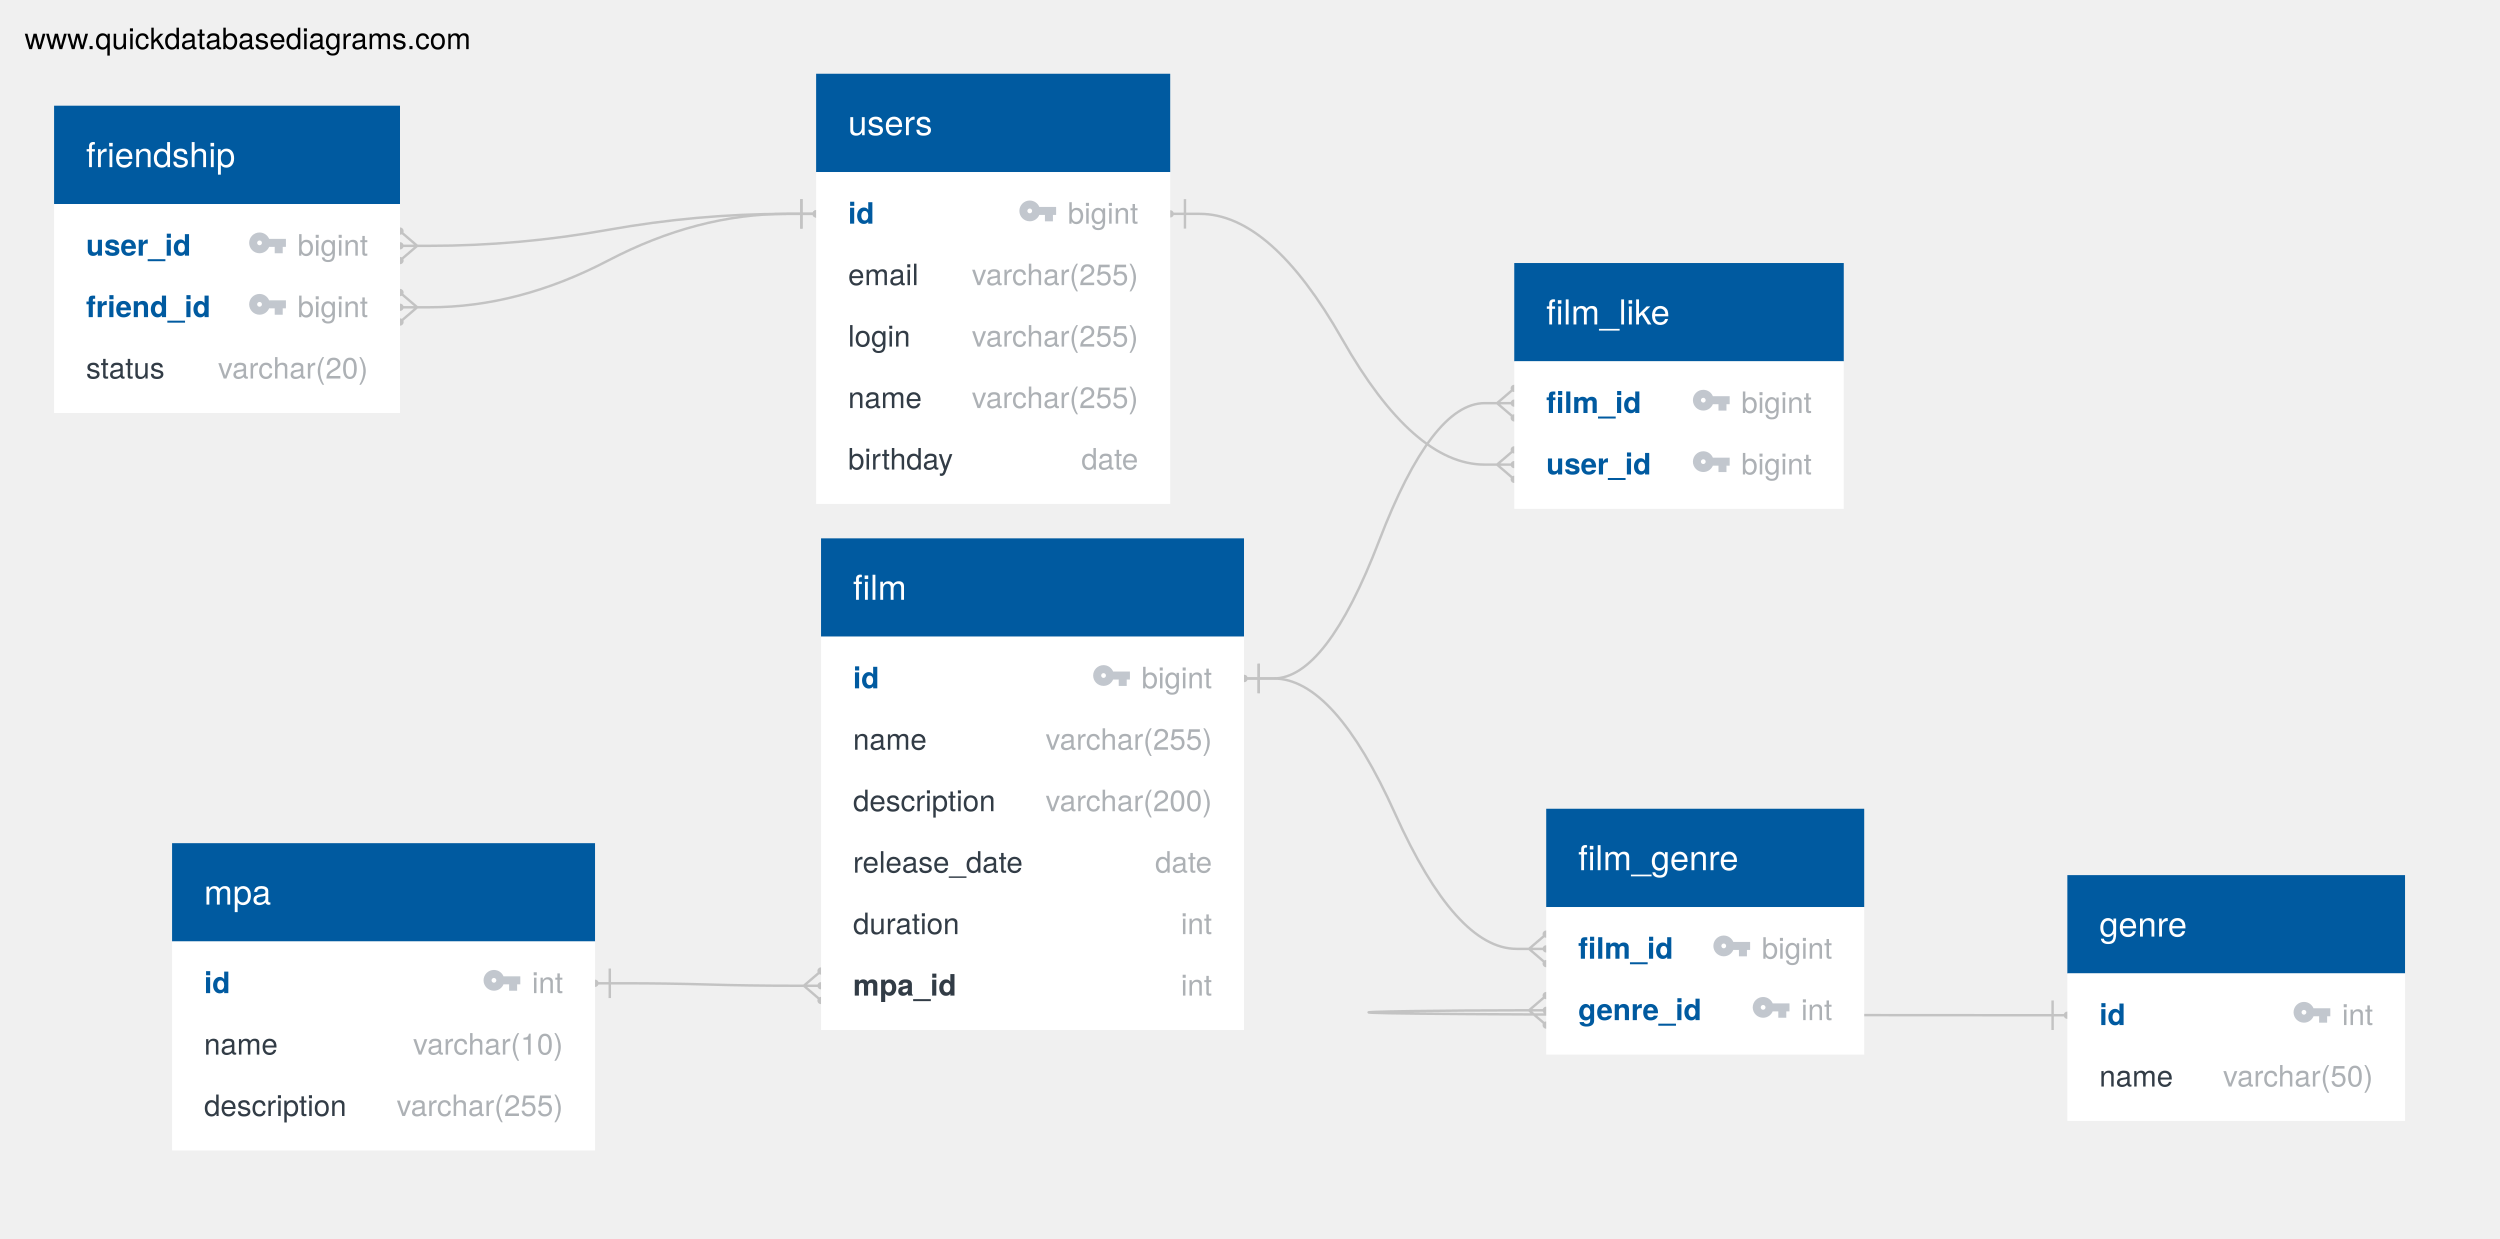
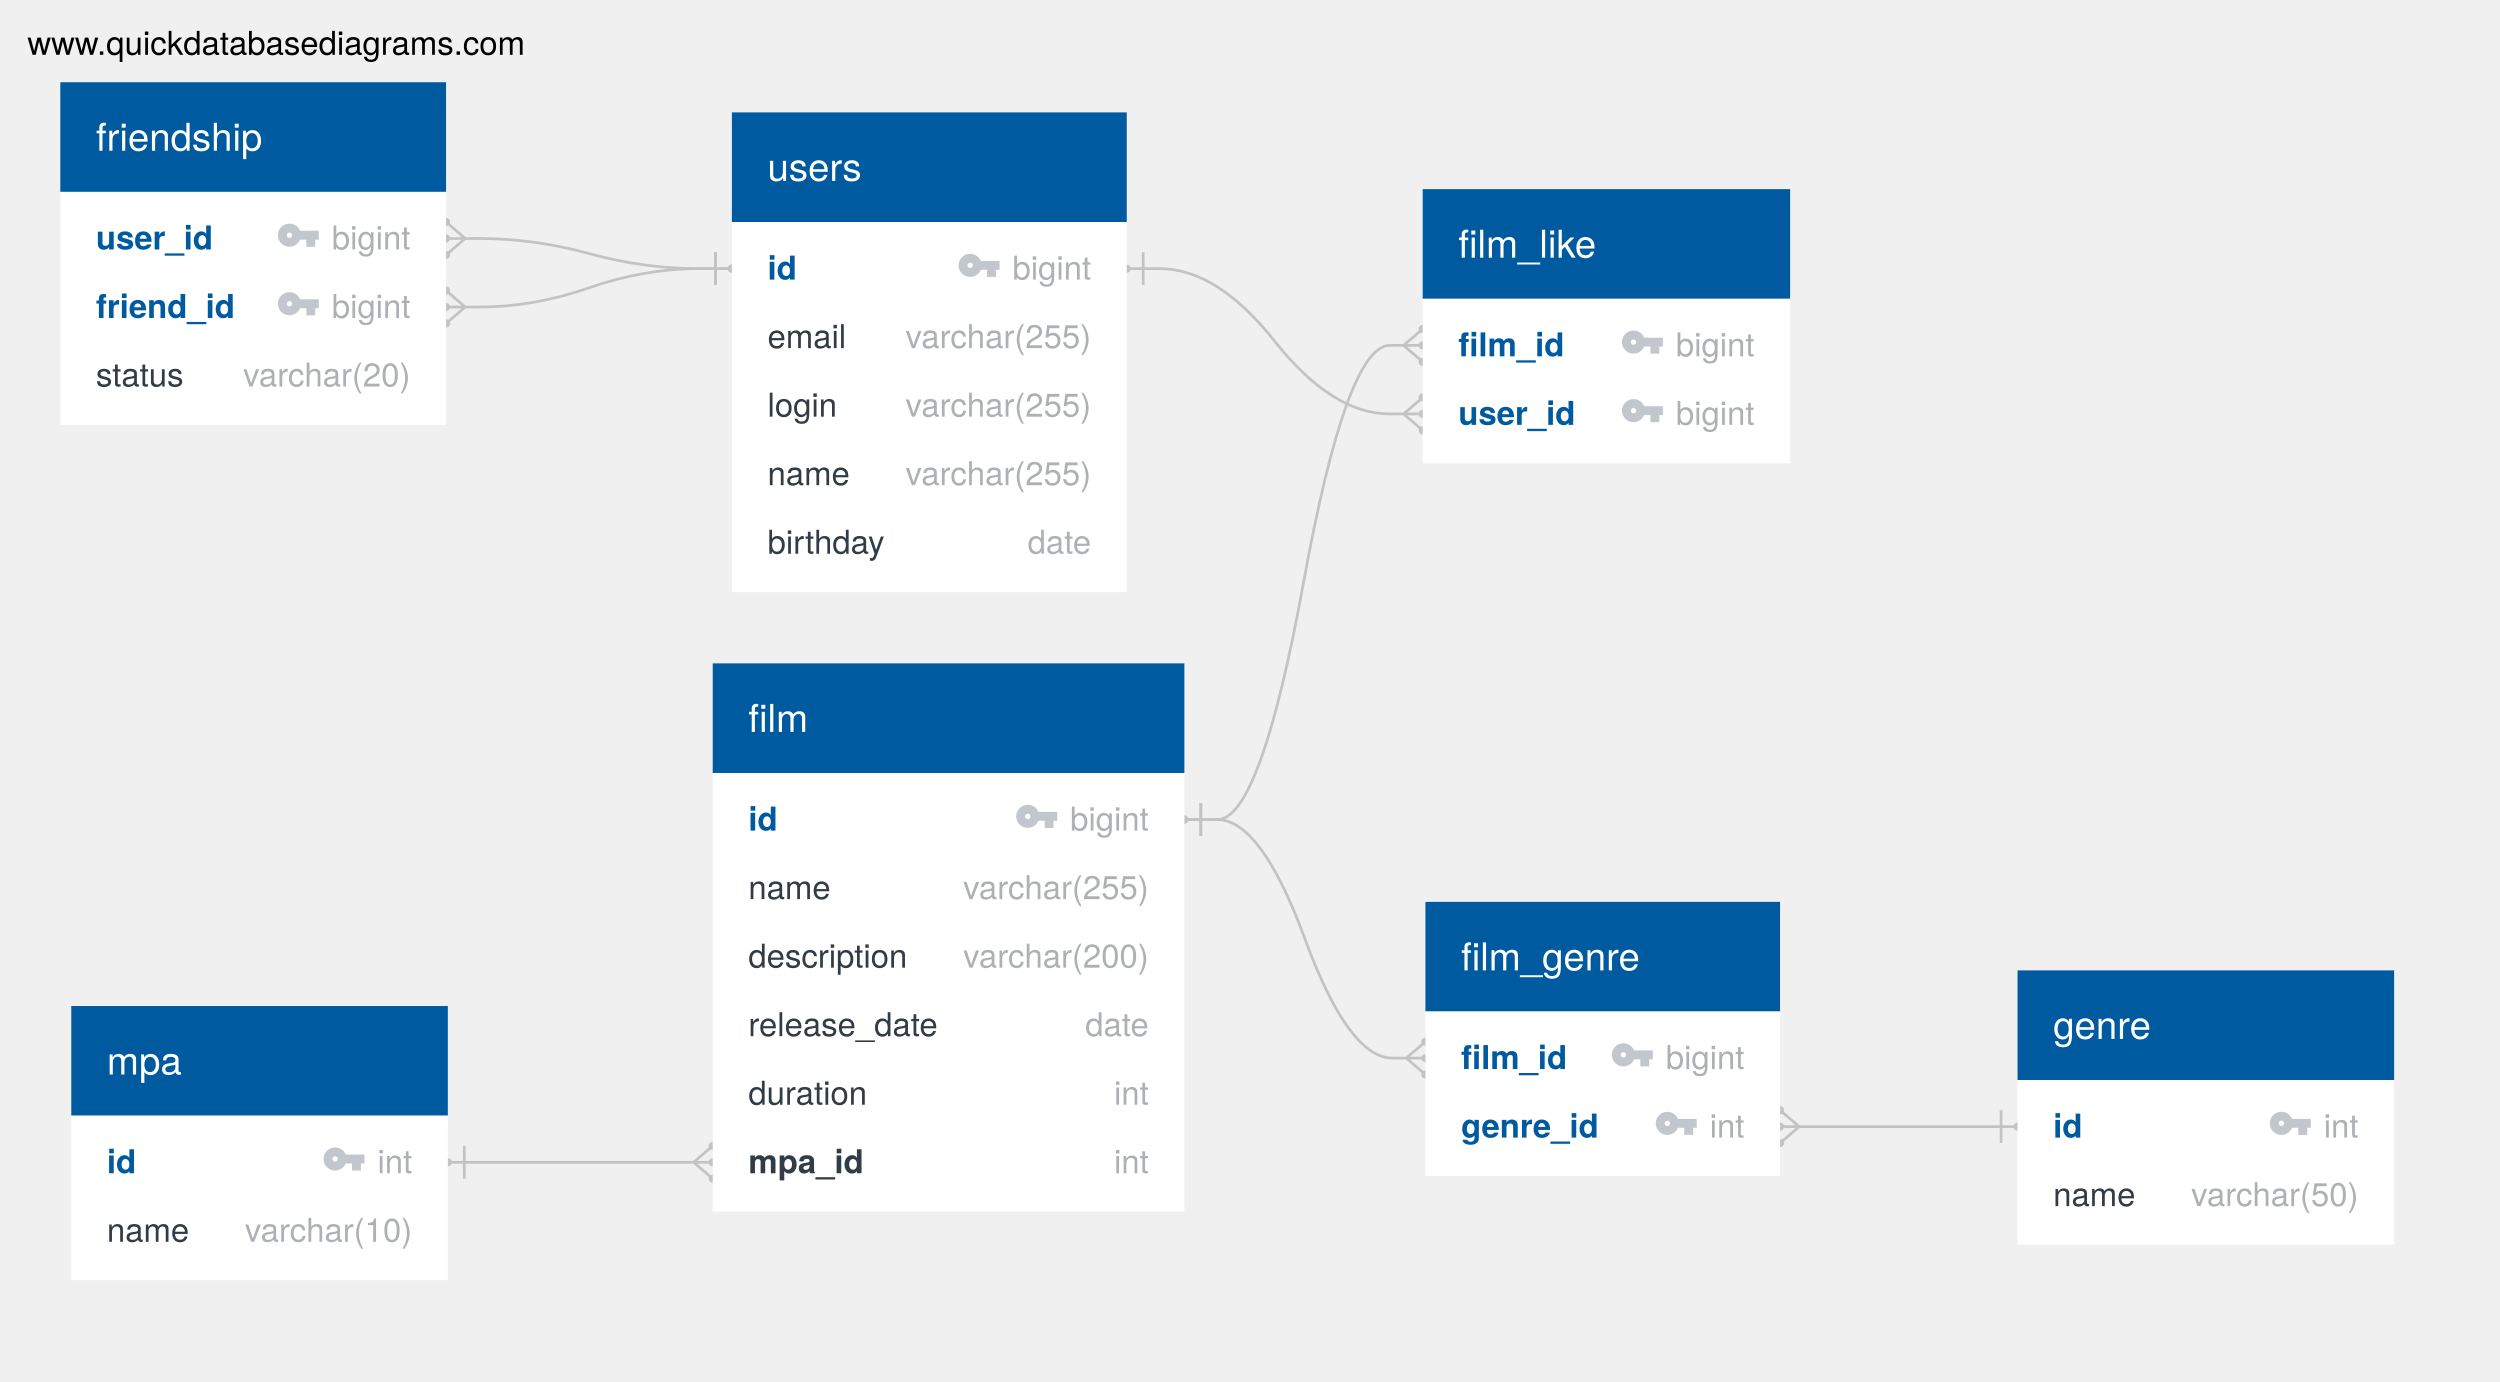
- <svg xmlns="http://www.w3.org/2000/svg" class="diagram-root" style="background: #f5f6f6" viewBox="0 0 1017 504" width="100%" height="504">
+ <svg xmlns="http://www.w3.org/2000/svg" class="diagram-root" style="background: #f5f6f6" viewBox="0 0 912 504" width="100%" height="504">
  <style>.diagram-root { font-family: "Helvetica Neue", sans-serif; font-size: 12px; } .t { overflow: visible; } .t-bg { y: 40; fill: #fff;   } .th { fill: #005aa0;   } .tht { fill: #fff; font-size: 14px;  } .tf { fill: #323c46; overflow: visible; } .tf.pk { fill: #005aa0; font-weight: bold; } .tf.fk { font-weight: bold; } .ty { fill: #adb1b5; font-weight: normal; text-anchor: end; } .r { fill: transparent; stroke: #c3c3c3; stroke-width: 1; } .l { stroke: 1; } .i { fill: #c2c7ce; stroke: #c2c7ce; } .i.ix { fill: #afb3b6; stroke: #000; } .fa { fill: transparent; overflow: visible; } .fa .bg.hover { fill: #f7f7f7; } .c { cy: 12; r: 4; stroke: #d2d2dc; fill: #d2d2dc; } .hr { fill: transparent; stroke: #323c46; stroke-opacity: 0.035; stroke-width: 13; } .dc { stroke: #fa5a3c; fill: #fa5a3c; } .x { stroke: white; stroke-width: 1; } .hl .th { fill: #1b9bff; } .hl .tht {  } .fhl .bg { fill: #e7f4ff; } .fhls .bg {  } .r.hl { stroke: #1b9bff; } .dim { opacity: 0.25; }</style>
-   <g class="drawing-wrapper" transform="translate(-128, -38) scale(1,1)">
+   <g class="drawing-wrapper" transform="translate(-309, -212) scale(1,1)">
    <g class="rs">
-       <path d="M 290.72 138 m -1, 0 a 1,1 0 1,0 2,0 a 1,1 0 1,0 -2,0 M 290.72 138 m -0.5, 0 a 0.5,0.5 0 1,0 1,0 a 0.5,0.5 0 1,0 -1,0  M290.72 138 L290.72 138 302.72 138 M 290.72 144 m -1, 0 a 1,1 0 1,0 2,0 a 1,1 0 1,0 -2,0 M 290.72 144 m -0.5, 0 a 0.5,0.5 0 1,0 1,0 a 0.5,0.5 0 1,0 -1,0  M290.72 144 L290.72 144 297.72 138 290.72 132 M 290.72 132 m -1, 0 a 1,1 0 1,0 2,0 a 1,1 0 1,0 -2,0 M 290.72 132 m -0.5, 0 a 0.5,0.5 0 1,0 1,0 a 0.5,0.5 0 1,0 -1,0  M302.72 138 Q 339.04 138, 375.36 131.5 T 448 125 M 460 125 m -1, 0 a 1,1 0 1,0 2,0 a 1,1 0 1,0 -2,0 M 460 125 m -0.5, 0 a 0.5,0.5 0 1,0 1,0 a 0.5,0.5 0 1,0 -1,0  M460 125 L460 125 448 125 M454 131 L454 131 454 119" id="h1042087652" class="r" />
-       <path d="M 290.72 163 m -1, 0 a 1,1 0 1,0 2,0 a 1,1 0 1,0 -2,0 M 290.72 163 m -0.5, 0 a 0.5,0.5 0 1,0 1,0 a 0.5,0.5 0 1,0 -1,0  M290.72 163 L290.72 163 302.72 163 M 290.72 169 m -1, 0 a 1,1 0 1,0 2,0 a 1,1 0 1,0 -2,0 M 290.72 169 m -0.5, 0 a 0.5,0.5 0 1,0 1,0 a 0.5,0.5 0 1,0 -1,0  M290.72 169 L290.72 169 297.72 163 290.72 157 M 290.72 157 m -1, 0 a 1,1 0 1,0 2,0 a 1,1 0 1,0 -2,0 M 290.72 157 m -0.5, 0 a 0.5,0.5 0 1,0 1,0 a 0.5,0.5 0 1,0 -1,0  M302.72 163 Q 339.04 163, 375.36 144 T 448 125 M 460 125 m -1, 0 a 1,1 0 1,0 2,0 a 1,1 0 1,0 -2,0 M 460 125 m -0.5, 0 a 0.5,0.5 0 1,0 1,0 a 0.5,0.5 0 1,0 -1,0  M460 125 L460 125 448 125 M454 131 L454 131 454 119" id="h312856854" class="r" />
-       <path d="M 462 439 m -1, 0 a 1,1 0 1,0 2,0 a 1,1 0 1,0 -2,0 M 462 439 m -0.5, 0 a 0.5,0.5 0 1,0 1,0 a 0.5,0.5 0 1,0 -1,0  M462 439 L462 439 450 439 M 462 445 m -1, 0 a 1,1 0 1,0 2,0 a 1,1 0 1,0 -2,0 M 462 445 m -0.5, 0 a 0.5,0.5 0 1,0 1,0 a 0.5,0.5 0 1,0 -1,0  M462 445 L462 445 455 439 462 433 M 462 433 m -1, 0 a 1,1 0 1,0 2,0 a 1,1 0 1,0 -2,0 M 462 433 m -0.5, 0 a 0.5,0.5 0 1,0 1,0 a 0.5,0.5 0 1,0 -1,0  M450 439 Q 433.02 439, 416.03 438.5 T 382.06 438 M 370.06 438 m -1, 0 a 1,1 0 1,0 2,0 a 1,1 0 1,0 -2,0 M 370.06 438 m -0.5, 0 a 0.5,0.5 0 1,0 1,0 a 0.5,0.5 0 1,0 -1,0  M370.06 438 L370.06 438 382.06 438 M376.06 444 L376.06 444 376.06 432" id="h1760766828" class="r" />
-       <path d="M 757 424 m -1, 0 a 1,1 0 1,0 2,0 a 1,1 0 1,0 -2,0 M 757 424 m -0.5, 0 a 0.5,0.5 0 1,0 1,0 a 0.5,0.5 0 1,0 -1,0  M757 424 L757 424 745 424 M 757 430 m -1, 0 a 1,1 0 1,0 2,0 a 1,1 0 1,0 -2,0 M 757 430 m -0.5, 0 a 0.5,0.5 0 1,0 1,0 a 0.5,0.5 0 1,0 -1,0  M757 430 L757 430 750 424 757 418 M 757 418 m -1, 0 a 1,1 0 1,0 2,0 a 1,1 0 1,0 -2,0 M 757 418 m -0.5, 0 a 0.5,0.5 0 1,0 1,0 a 0.5,0.5 0 1,0 -1,0  M745 424 Q 720.27 424, 695.53 369 T 646.06 314 M 634.06 314 m -1, 0 a 1,1 0 1,0 2,0 a 1,1 0 1,0 -2,0 M 634.06 314 m -0.5, 0 a 0.5,0.5 0 1,0 1,0 a 0.5,0.5 0 1,0 -1,0  M634.06 314 L634.06 314 646.06 314 M640.06 320 L640.06 320 640.06 308" id="h2282912185" class="r" />
-       <path d="M 757 449 m -1, 0 a 1,1 0 1,0 2,0 a 1,1 0 1,0 -2,0 M 757 449 m -0.5, 0 a 0.5,0.5 0 1,0 1,0 a 0.5,0.5 0 1,0 -1,0  M757 449 L757 449 745 449 M 757 455 m -1, 0 a 1,1 0 1,0 2,0 a 1,1 0 1,0 -2,0 M 757 455 m -0.5, 0 a 0.5,0.5 0 1,0 1,0 a 0.5,0.5 0 1,0 -1,0  M757 455 L757 455 750 449 757 443 M 757 443 m -1, 0 a 1,1 0 1,0 2,0 a 1,1 0 1,0 -2,0 M 757 443 m -0.5, 0 a 0.5,0.5 0 1,0 1,0 a 0.5,0.5 0 1,0 -1,0  M745 449 C 695 449, 567.8 451, 957 451 M 969 451 m -1, 0 a 1,1 0 1,0 2,0 a 1,1 0 1,0 -2,0 M 969 451 m -0.5, 0 a 0.5,0.5 0 1,0 1,0 a 0.5,0.5 0 1,0 -1,0  M969 451 L969 451 957 451 M963 457 L963 457 963 445" id="h3001831467" class="r" />
-       <path d="M 744 202 m -1, 0 a 1,1 0 1,0 2,0 a 1,1 0 1,0 -2,0 M 744 202 m -0.5, 0 a 0.5,0.5 0 1,0 1,0 a 0.5,0.5 0 1,0 -1,0  M744 202 L744 202 732 202 M 744 208 m -1, 0 a 1,1 0 1,0 2,0 a 1,1 0 1,0 -2,0 M 744 208 m -0.5, 0 a 0.5,0.5 0 1,0 1,0 a 0.5,0.5 0 1,0 -1,0  M744 208 L744 208 737 202 744 196 M 744 196 m -1, 0 a 1,1 0 1,0 2,0 a 1,1 0 1,0 -2,0 M 744 196 m -0.5, 0 a 0.5,0.5 0 1,0 1,0 a 0.5,0.5 0 1,0 -1,0  M732 202 Q 710.52 202, 689.03 258 T 646.06 314 M 634.06 314 m -1, 0 a 1,1 0 1,0 2,0 a 1,1 0 1,0 -2,0 M 634.06 314 m -0.5, 0 a 0.5,0.5 0 1,0 1,0 a 0.5,0.5 0 1,0 -1,0  M634.06 314 L634.06 314 646.06 314 M640.06 320 L640.06 320 640.06 308" id="h906834585" class="r" />
-       <path d="M 744 227 m -1, 0 a 1,1 0 1,0 2,0 a 1,1 0 1,0 -2,0 M 744 227 m -0.5, 0 a 0.5,0.5 0 1,0 1,0 a 0.5,0.5 0 1,0 -1,0  M744 227 L744 227 732 227 M 744 233 m -1, 0 a 1,1 0 1,0 2,0 a 1,1 0 1,0 -2,0 M 744 233 m -0.5, 0 a 0.5,0.5 0 1,0 1,0 a 0.5,0.5 0 1,0 -1,0  M744 233 L744 233 737 227 744 221 M 744 221 m -1, 0 a 1,1 0 1,0 2,0 a 1,1 0 1,0 -2,0 M 744 221 m -0.5, 0 a 0.5,0.5 0 1,0 1,0 a 0.5,0.5 0 1,0 -1,0  M732 227 Q 703.01 227, 674.02 176 T 616.04 125 M 604.04 125 m -1, 0 a 1,1 0 1,0 2,0 a 1,1 0 1,0 -2,0 M 604.04 125 m -0.5, 0 a 0.5,0.5 0 1,0 1,0 a 0.5,0.5 0 1,0 -1,0  M604.04 125 L604.04 125 616.04 125 M610.04 131 L610.04 131 610.04 119" id="h368303045" class="r" />
+       <path d="M 471.72 299 m -1, 0 a 1,1 0 1,0 2,0 a 1,1 0 1,0 -2,0 M 471.72 299 m -0.5, 0 a 0.5,0.5 0 1,0 1,0 a 0.5,0.5 0 1,0 -1,0  M471.72 299 L471.72 299 483.72 299 M 471.72 305 m -1, 0 a 1,1 0 1,0 2,0 a 1,1 0 1,0 -2,0 M 471.72 305 m -0.5, 0 a 0.5,0.5 0 1,0 1,0 a 0.5,0.5 0 1,0 -1,0  M471.72 305 L471.72 305 478.72 299 471.72 293 M 471.72 293 m -1, 0 a 1,1 0 1,0 2,0 a 1,1 0 1,0 -2,0 M 471.72 293 m -0.5, 0 a 0.5,0.5 0 1,0 1,0 a 0.5,0.5 0 1,0 -1,0  M483.72 299 Q 503.79 299, 523.86 304.5 T 564 310 M 576 310 m -1, 0 a 1,1 0 1,0 2,0 a 1,1 0 1,0 -2,0 M 576 310 m -0.5, 0 a 0.5,0.5 0 1,0 1,0 a 0.5,0.5 0 1,0 -1,0  M576 310 L576 310 564 310 M570 316 L570 316 570 304" id="h1042087652" class="r" />
+       <path d="M 471.72 324 m -1, 0 a 1,1 0 1,0 2,0 a 1,1 0 1,0 -2,0 M 471.72 324 m -0.5, 0 a 0.5,0.5 0 1,0 1,0 a 0.5,0.5 0 1,0 -1,0  M471.72 324 L471.72 324 483.72 324 M 471.72 330 m -1, 0 a 1,1 0 1,0 2,0 a 1,1 0 1,0 -2,0 M 471.72 330 m -0.5, 0 a 0.5,0.5 0 1,0 1,0 a 0.5,0.5 0 1,0 -1,0  M471.72 330 L471.72 330 478.72 324 471.72 318 M 471.72 318 m -1, 0 a 1,1 0 1,0 2,0 a 1,1 0 1,0 -2,0 M 471.72 318 m -0.5, 0 a 0.5,0.5 0 1,0 1,0 a 0.5,0.5 0 1,0 -1,0  M483.72 324 Q 503.79 324, 523.86 317 T 564 310 M 576 310 m -1, 0 a 1,1 0 1,0 2,0 a 1,1 0 1,0 -2,0 M 576 310 m -0.5, 0 a 0.5,0.5 0 1,0 1,0 a 0.5,0.5 0 1,0 -1,0  M576 310 L576 310 564 310 M570 316 L570 316 570 304" id="h312856854" class="r" />
+       <path d="M 569 636 m -1, 0 a 1,1 0 1,0 2,0 a 1,1 0 1,0 -2,0 M 569 636 m -0.5, 0 a 0.5,0.5 0 1,0 1,0 a 0.5,0.5 0 1,0 -1,0  M569 636 L569 636 557 636 M 569 642 m -1, 0 a 1,1 0 1,0 2,0 a 1,1 0 1,0 -2,0 M 569 642 m -0.5, 0 a 0.5,0.5 0 1,0 1,0 a 0.5,0.5 0 1,0 -1,0  M569 642 L569 642 562 636 569 630 M 569 630 m -1, 0 a 1,1 0 1,0 2,0 a 1,1 0 1,0 -2,0 M 569 630 m -0.5, 0 a 0.5,0.5 0 1,0 1,0 a 0.5,0.5 0 1,0 -1,0  M557 636 Q 538.84 636, 520.68 636 T 484.37 636 M 472.37 636 m -1, 0 a 1,1 0 1,0 2,0 a 1,1 0 1,0 -2,0 M 472.37 636 m -0.5, 0 a 0.5,0.5 0 1,0 1,0 a 0.5,0.5 0 1,0 -1,0  M472.37 636 L472.37 636 484.37 636 M478.37 642 L478.37 642 478.37 630" id="h1760766828" class="r" />
+       <path d="M 829 598 m -1, 0 a 1,1 0 1,0 2,0 a 1,1 0 1,0 -2,0 M 829 598 m -0.5, 0 a 0.5,0.5 0 1,0 1,0 a 0.5,0.5 0 1,0 -1,0  M829 598 L829 598 817 598 M 829 604 m -1, 0 a 1,1 0 1,0 2,0 a 1,1 0 1,0 -2,0 M 829 604 m -0.5, 0 a 0.5,0.5 0 1,0 1,0 a 0.5,0.5 0 1,0 -1,0  M829 604 L829 604 822 598 829 592 M 829 592 m -1, 0 a 1,1 0 1,0 2,0 a 1,1 0 1,0 -2,0 M 829 592 m -0.5, 0 a 0.5,0.5 0 1,0 1,0 a 0.5,0.5 0 1,0 -1,0  M817 598 Q 801.02 598, 785.03 554.5 T 753.06 511 M 741.06 511 m -1, 0 a 1,1 0 1,0 2,0 a 1,1 0 1,0 -2,0 M 741.06 511 m -0.5, 0 a 0.5,0.5 0 1,0 1,0 a 0.5,0.5 0 1,0 -1,0  M741.06 511 L741.06 511 753.06 511 M747.06 517 L747.06 517 747.06 505" id="h2282912185" class="r" />
+       <path d="M 958.36 623 m -1, 0 a 1,1 0 1,0 2,0 a 1,1 0 1,0 -2,0 M 958.36 623 m -0.5, 0 a 0.5,0.5 0 1,0 1,0 a 0.5,0.5 0 1,0 -1,0  M958.36 623 L958.36 623 970.36 623 M 958.36 629 m -1, 0 a 1,1 0 1,0 2,0 a 1,1 0 1,0 -2,0 M 958.36 629 m -0.5, 0 a 0.5,0.5 0 1,0 1,0 a 0.5,0.5 0 1,0 -1,0  M958.36 629 L958.36 629 965.36 623 958.36 617 M 958.36 617 m -1, 0 a 1,1 0 1,0 2,0 a 1,1 0 1,0 -2,0 M 958.36 617 m -0.5, 0 a 0.5,0.5 0 1,0 1,0 a 0.5,0.5 0 1,0 -1,0  M970.36 623 Q 986.02 623, 1001.68 623 T 1033 623 M 1045 623 m -1, 0 a 1,1 0 1,0 2,0 a 1,1 0 1,0 -2,0 M 1045 623 m -0.5, 0 a 0.5,0.5 0 1,0 1,0 a 0.5,0.5 0 1,0 -1,0  M1045 623 L1045 623 1033 623 M1039 629 L1039 629 1039 617" id="h3001831467" class="r" />
+       <path d="M 828 338 m -1, 0 a 1,1 0 1,0 2,0 a 1,1 0 1,0 -2,0 M 828 338 m -0.5, 0 a 0.5,0.5 0 1,0 1,0 a 0.5,0.5 0 1,0 -1,0  M828 338 L828 338 816 338 M 828 344 m -1, 0 a 1,1 0 1,0 2,0 a 1,1 0 1,0 -2,0 M 828 344 m -0.5, 0 a 0.5,0.5 0 1,0 1,0 a 0.5,0.5 0 1,0 -1,0  M828 344 L828 344 821 338 828 332 M 828 332 m -1, 0 a 1,1 0 1,0 2,0 a 1,1 0 1,0 -2,0 M 828 332 m -0.5, 0 a 0.5,0.5 0 1,0 1,0 a 0.5,0.5 0 1,0 -1,0  M816 338 Q 800.27 338, 784.53 424.5 T 753.06 511 M 741.06 511 m -1, 0 a 1,1 0 1,0 2,0 a 1,1 0 1,0 -2,0 M 741.06 511 m -0.5, 0 a 0.5,0.5 0 1,0 1,0 a 0.5,0.5 0 1,0 -1,0  M741.06 511 L741.06 511 753.06 511 M747.06 517 L747.06 517 747.06 505" id="h906834585" class="r" />
+       <path d="M 828 363 m -1, 0 a 1,1 0 1,0 2,0 a 1,1 0 1,0 -2,0 M 828 363 m -0.5, 0 a 0.5,0.5 0 1,0 1,0 a 0.5,0.5 0 1,0 -1,0  M828 363 L828 363 816 363 M 828 369 m -1, 0 a 1,1 0 1,0 2,0 a 1,1 0 1,0 -2,0 M 828 369 m -0.5, 0 a 0.5,0.5 0 1,0 1,0 a 0.5,0.5 0 1,0 -1,0  M828 369 L828 369 821 363 828 357 M 828 357 m -1, 0 a 1,1 0 1,0 2,0 a 1,1 0 1,0 -2,0 M 828 357 m -0.5, 0 a 0.5,0.5 0 1,0 1,0 a 0.5,0.5 0 1,0 -1,0  M816 363 Q 795.01 363, 774.02 336.5 T 732.04 310 M 720.04 310 m -1, 0 a 1,1 0 1,0 2,0 a 1,1 0 1,0 -2,0 M 720.04 310 m -0.5, 0 a 0.5,0.5 0 1,0 1,0 a 0.5,0.5 0 1,0 -1,0  M720.04 310 L720.04 310 732.04 310 M726.04 316 L726.04 316 726.04 304" id="h368303045" class="r" />
    </g>
    <g class="hrs" />
    <g class="ts">
-       <svg width="144.04" height="175" x="460" y="68" id="h2948373614" class="t">
+       <svg width="144.04" height="175" x="576" y="253" id="h2948373614" class="t">
        <rect height="40" width="144.04" class="th" />
        <text x="13" y="25" class="tht">users</text>
        <rect height="135" width="144.04" class="t-bg" y="40" />
        <text x="13" y="61" class="tf pk">id<tspan x="131.04" class="ty">bigint</tspan>
        </text>
        <path d="M7,14A2,2 0 0,1 5,12A2,2 0 0,1 7,10A2,2 0 0,1 9,12A2,2 0 0,1 7,14M12.65,10C11.83,7.67 9.61,6 7, 6A6, 6 0 0, 0 1, 12A6, 6 0 0, 0 7, 18C9.61, 18 11.83, 16.33 12.65, 14H17V18H21V14H23V10H12.65Z" class="i pk" transform="translate(82.3525, 48) scale(0.65)" />
        <text x="13" y="86" class="tf">email<tspan x="131.04" class="ty">varchar(255)</tspan>
        </text>
        <text x="13" y="111" class="tf">login<tspan x="131.04" class="ty">varchar(255)</tspan>
        </text>
        <text x="13" y="136" class="tf">name<tspan x="131.04" class="ty">varchar(255)</tspan>
        </text>
        <text x="13" y="161" class="tf">birthday<tspan x="131.04" class="ty">date</tspan>
        </text>
      </svg>
-       <svg width="140.72" height="125" x="150" y="81" id="h1476665440" class="t">
+       <svg width="140.72" height="125" x="331" y="242" id="h1476665440" class="t">
        <rect height="40" width="140.72" class="th" />
        <text x="13" y="25" class="tht">friendship</text>
        <rect height="85" width="140.72" class="t-bg" y="40" />
        <text x="13" y="61" class="tf pk">user_id<tspan x="127.72" class="ty">bigint</tspan>
        </text>
        <path d="M7,14A2,2 0 0,1 5,12A2,2 0 0,1 7,10A2,2 0 0,1 9,12A2,2 0 0,1 7,14M12.65,10C11.83,7.67 9.61,6 7, 6A6, 6 0 0, 0 1, 12A6, 6 0 0, 0 7, 18C9.61, 18 11.83, 16.33 12.65, 14H17V18H21V14H23V10H12.65Z" class="i pk" transform="translate(79.0325, 48) scale(0.65)" />
        <text x="13" y="86" class="tf pk">friend_id<tspan x="127.72" class="ty">bigint</tspan>
        </text>
        <path d="M7,14A2,2 0 0,1 5,12A2,2 0 0,1 7,10A2,2 0 0,1 9,12A2,2 0 0,1 7,14M12.65,10C11.83,7.67 9.61,6 7, 6A6, 6 0 0, 0 1, 12A6, 6 0 0, 0 7, 18C9.61, 18 11.83, 16.33 12.65, 14H17V18H21V14H23V10H12.65Z" class="i pk" transform="translate(79.0325, 73) scale(0.65)" />
        <text x="13" y="111" class="tf">status<tspan x="127.72" class="ty">varchar(20)</tspan>
        </text>
      </svg>
-       <svg width="172.06" height="200" x="462" y="257" id="h4200617828" class="t">
+       <svg width="172.06" height="200" x="569" y="454" id="h4200617828" class="t">
        <rect height="40" width="172.06" class="th" />
        <text x="13" y="25" class="tht">film</text>
        <rect height="160" width="172.06" class="t-bg" y="40" />
        <text x="13" y="61" class="tf pk">id<tspan x="159.06" class="ty">bigint</tspan>
        </text>
        <path d="M7,14A2,2 0 0,1 5,12A2,2 0 0,1 7,10A2,2 0 0,1 9,12A2,2 0 0,1 7,14M12.65,10C11.83,7.67 9.61,6 7, 6A6, 6 0 0, 0 1, 12A6, 6 0 0, 0 7, 18C9.61, 18 11.83, 16.33 12.65, 14H17V18H21V14H23V10H12.65Z" class="i pk" transform="translate(110.3725, 48) scale(0.65)" />
        <text x="13" y="86" class="tf">name<tspan x="159.06" class="ty">varchar(255)</tspan>
        </text>
        <text x="13" y="111" class="tf">description<tspan x="159.06" class="ty">varchar(200)</tspan>
        </text>
        <text x="13" y="136" class="tf">release_date<tspan x="159.06" class="ty">date</tspan>
        </text>
        <text x="13" y="161" class="tf">duration<tspan x="159.06" class="ty">int</tspan>
        </text>
        <text x="13" y="186" class="tf fk">mpa_id<tspan x="159.06" class="ty">int</tspan>
        </text>
      </svg>
-       <svg width="172.06" height="125" x="198" y="381" id="h4080879506" class="t">
-         <rect height="40" width="172.06" class="th" />
+       <svg width="137.37" height="100" x="335" y="579" id="h4080879506" class="t">
+         <rect height="40" width="137.37" class="th" />
        <text x="13" y="25" class="tht">mpa</text>
-         <rect height="85" width="172.06" class="t-bg" y="40" />
-         <text x="13" y="61" class="tf pk">id<tspan x="159.06" class="ty">int</tspan>
+         <rect height="60" width="137.37" class="t-bg" y="40" />
+         <text x="13" y="61" class="tf pk">id<tspan x="124.37" class="ty">int</tspan>
        </text>
-         <path d="M7,14A2,2 0 0,1 5,12A2,2 0 0,1 7,10A2,2 0 0,1 9,12A2,2 0 0,1 7,14M12.65,10C11.83,7.67 9.61,6 7, 6A6, 6 0 0, 0 1, 12A6, 6 0 0, 0 7, 18C9.61, 18 11.83, 16.33 12.65, 14H17V18H21V14H23V10H12.65Z" class="i pk" transform="translate(126.3862, 48) scale(0.65)" />
-         <text x="13" y="86" class="tf">name<tspan x="159.06" class="ty">varchar(10)</tspan>
-         </text>
-         <text x="13" y="111" class="tf">description<tspan x="159.06" class="ty">varchar(255)</tspan>
+         <path d="M7,14A2,2 0 0,1 5,12A2,2 0 0,1 7,10A2,2 0 0,1 9,12A2,2 0 0,1 7,14M12.65,10C11.83,7.67 9.61,6 7, 6A6, 6 0 0, 0 1, 12A6, 6 0 0, 0 7, 18C9.61, 18 11.83, 16.33 12.65, 14H17V18H21V14H23V10H12.65Z" class="i pk" transform="translate(91.69617, 48) scale(0.65)" />
+         <text x="13" y="86" class="tf">name<tspan x="124.37" class="ty">varchar(10)</tspan>
        </text>
      </svg>
-       <svg width="137.37" height="100" x="969" y="394" id="h1304626560" class="t">
+       <svg width="137.37" height="100" x="1045" y="566" id="h1304626560" class="t">
        <rect height="40" width="137.37" class="th" />
        <text x="13" y="25" class="tht">genre</text>
        <rect height="60" width="137.37" class="t-bg" y="40" />
        <text x="13" y="61" class="tf pk">id<tspan x="124.37" class="ty">int</tspan>
        </text>
        <path d="M7,14A2,2 0 0,1 5,12A2,2 0 0,1 7,10A2,2 0 0,1 9,12A2,2 0 0,1 7,14M12.65,10C11.83,7.67 9.61,6 7, 6A6, 6 0 0, 0 1, 12A6, 6 0 0, 0 7, 18C9.61, 18 11.83, 16.33 12.65, 14H17V18H21V14H23V10H12.65Z" class="i pk" transform="translate(91.69617, 48) scale(0.65)" />
        <text x="13" y="86" class="tf">name<tspan x="124.37" class="ty">varchar(50)</tspan>
        </text>
      </svg>
-       <svg width="129.36" height="100" x="757" y="367" id="h1016190631" class="t">
+       <svg width="129.36" height="100" x="829" y="541" id="h1016190631" class="t">
        <rect height="40" width="129.36" class="th" />
        <text x="13" y="25" class="tht">film_genre</text>
        <rect height="60" width="129.36" class="t-bg" y="40" />
        <text x="13" y="61" class="tf pk">film_id<tspan x="116.36" class="ty">bigint</tspan>
        </text>
        <path d="M7,14A2,2 0 0,1 5,12A2,2 0 0,1 7,10A2,2 0 0,1 9,12A2,2 0 0,1 7,14M12.65,10C11.83,7.67 9.61,6 7, 6A6, 6 0 0, 0 1, 12A6, 6 0 0, 0 7, 18C9.61, 18 11.83, 16.33 12.65, 14H17V18H21V14H23V10H12.65Z" class="i pk" transform="translate(67.6725, 48) scale(0.65)" />
        <text x="13" y="86" class="tf pk">genre_id<tspan x="116.36" class="ty">int</tspan>
        </text>
        <path d="M7,14A2,2 0 0,1 5,12A2,2 0 0,1 7,10A2,2 0 0,1 9,12A2,2 0 0,1 7,14M12.65,10C11.83,7.67 9.61,6 7, 6A6, 6 0 0, 0 1, 12A6, 6 0 0, 0 7, 18C9.61, 18 11.83, 16.33 12.65, 14H17V18H21V14H23V10H12.65Z" class="i pk" transform="translate(83.68617, 73) scale(0.65)" />
      </svg>
-       <svg width="134.04" height="100" x="744" y="145" id="h1776118718" class="t">
+       <svg width="134.04" height="100" x="828" y="281" id="h1776118718" class="t">
        <rect height="40" width="134.04" class="th" />
        <text x="13" y="25" class="tht">film_like</text>
        <rect height="60" width="134.04" class="t-bg" y="40" />
        <text x="13" y="61" class="tf pk">film_id<tspan x="121.04" class="ty">bigint</tspan>
        </text>
        <path d="M7,14A2,2 0 0,1 5,12A2,2 0 0,1 7,10A2,2 0 0,1 9,12A2,2 0 0,1 7,14M12.65,10C11.83,7.67 9.61,6 7, 6A6, 6 0 0, 0 1, 12A6, 6 0 0, 0 7, 18C9.61, 18 11.83, 16.33 12.65, 14H17V18H21V14H23V10H12.65Z" class="i pk" transform="translate(72.3525, 48) scale(0.65)" />
        <text x="13" y="86" class="tf pk">user_id<tspan x="121.04" class="ty">bigint</tspan>
        </text>
        <path d="M7,14A2,2 0 0,1 5,12A2,2 0 0,1 7,10A2,2 0 0,1 9,12A2,2 0 0,1 7,14M12.65,10C11.83,7.67 9.61,6 7, 6A6, 6 0 0, 0 1, 12A6, 6 0 0, 0 7, 18C9.61, 18 11.83, 16.33 12.65, 14H17V18H21V14H23V10H12.65Z" class="i pk" transform="translate(72.3525, 73) scale(0.65)" />
      </svg>
    </g>
  </g>
  <text class="qdbd-link" x="10" y="20">www.quickdatabasediagrams.com</text>
</svg>
